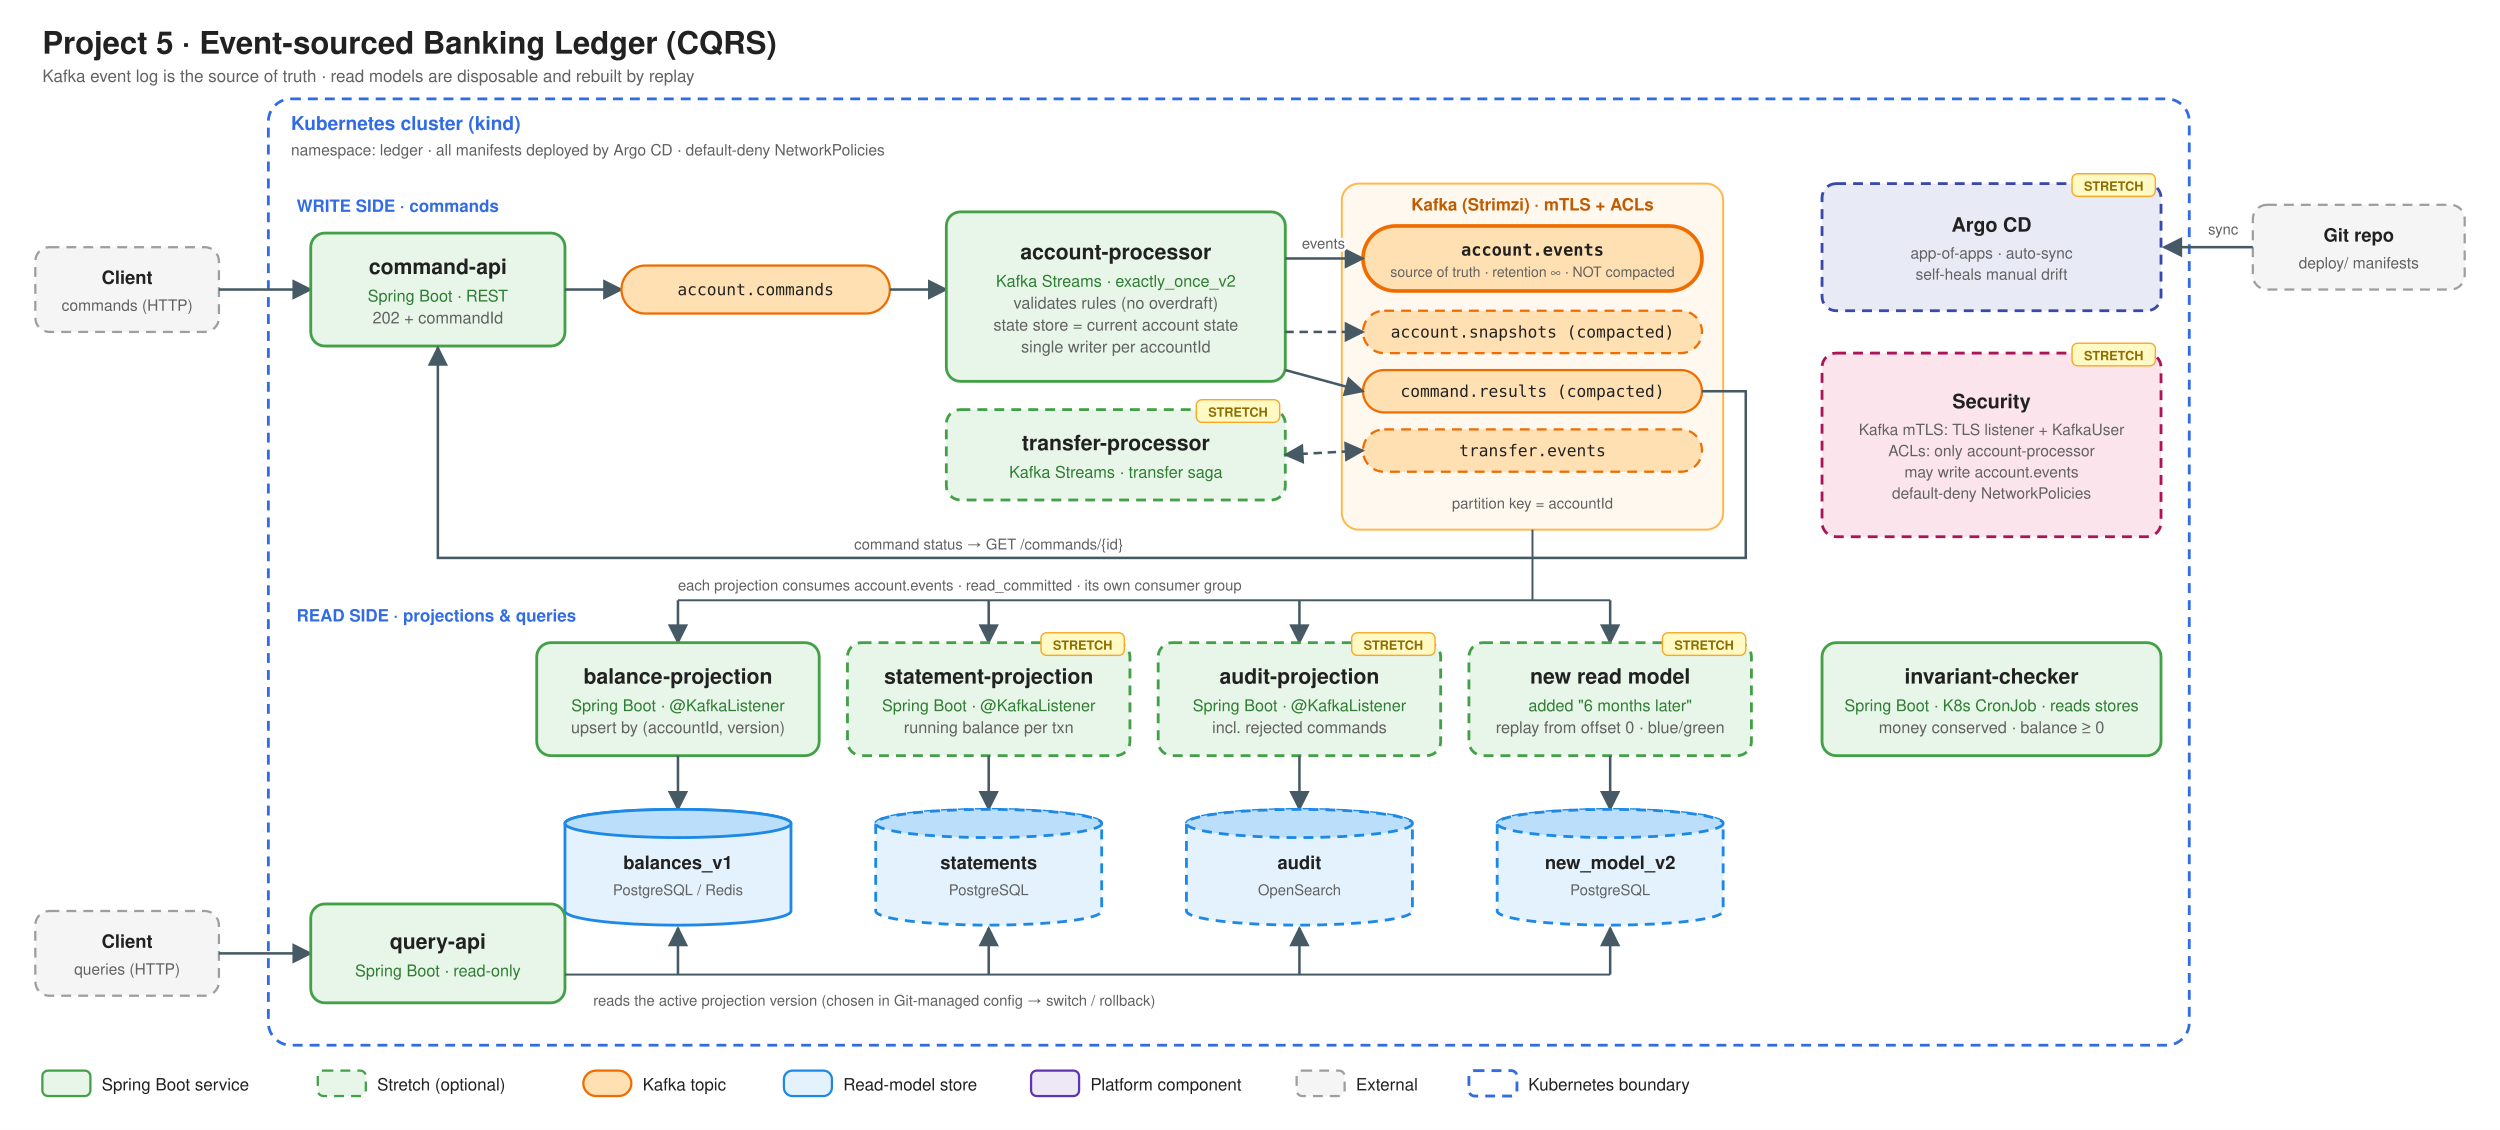
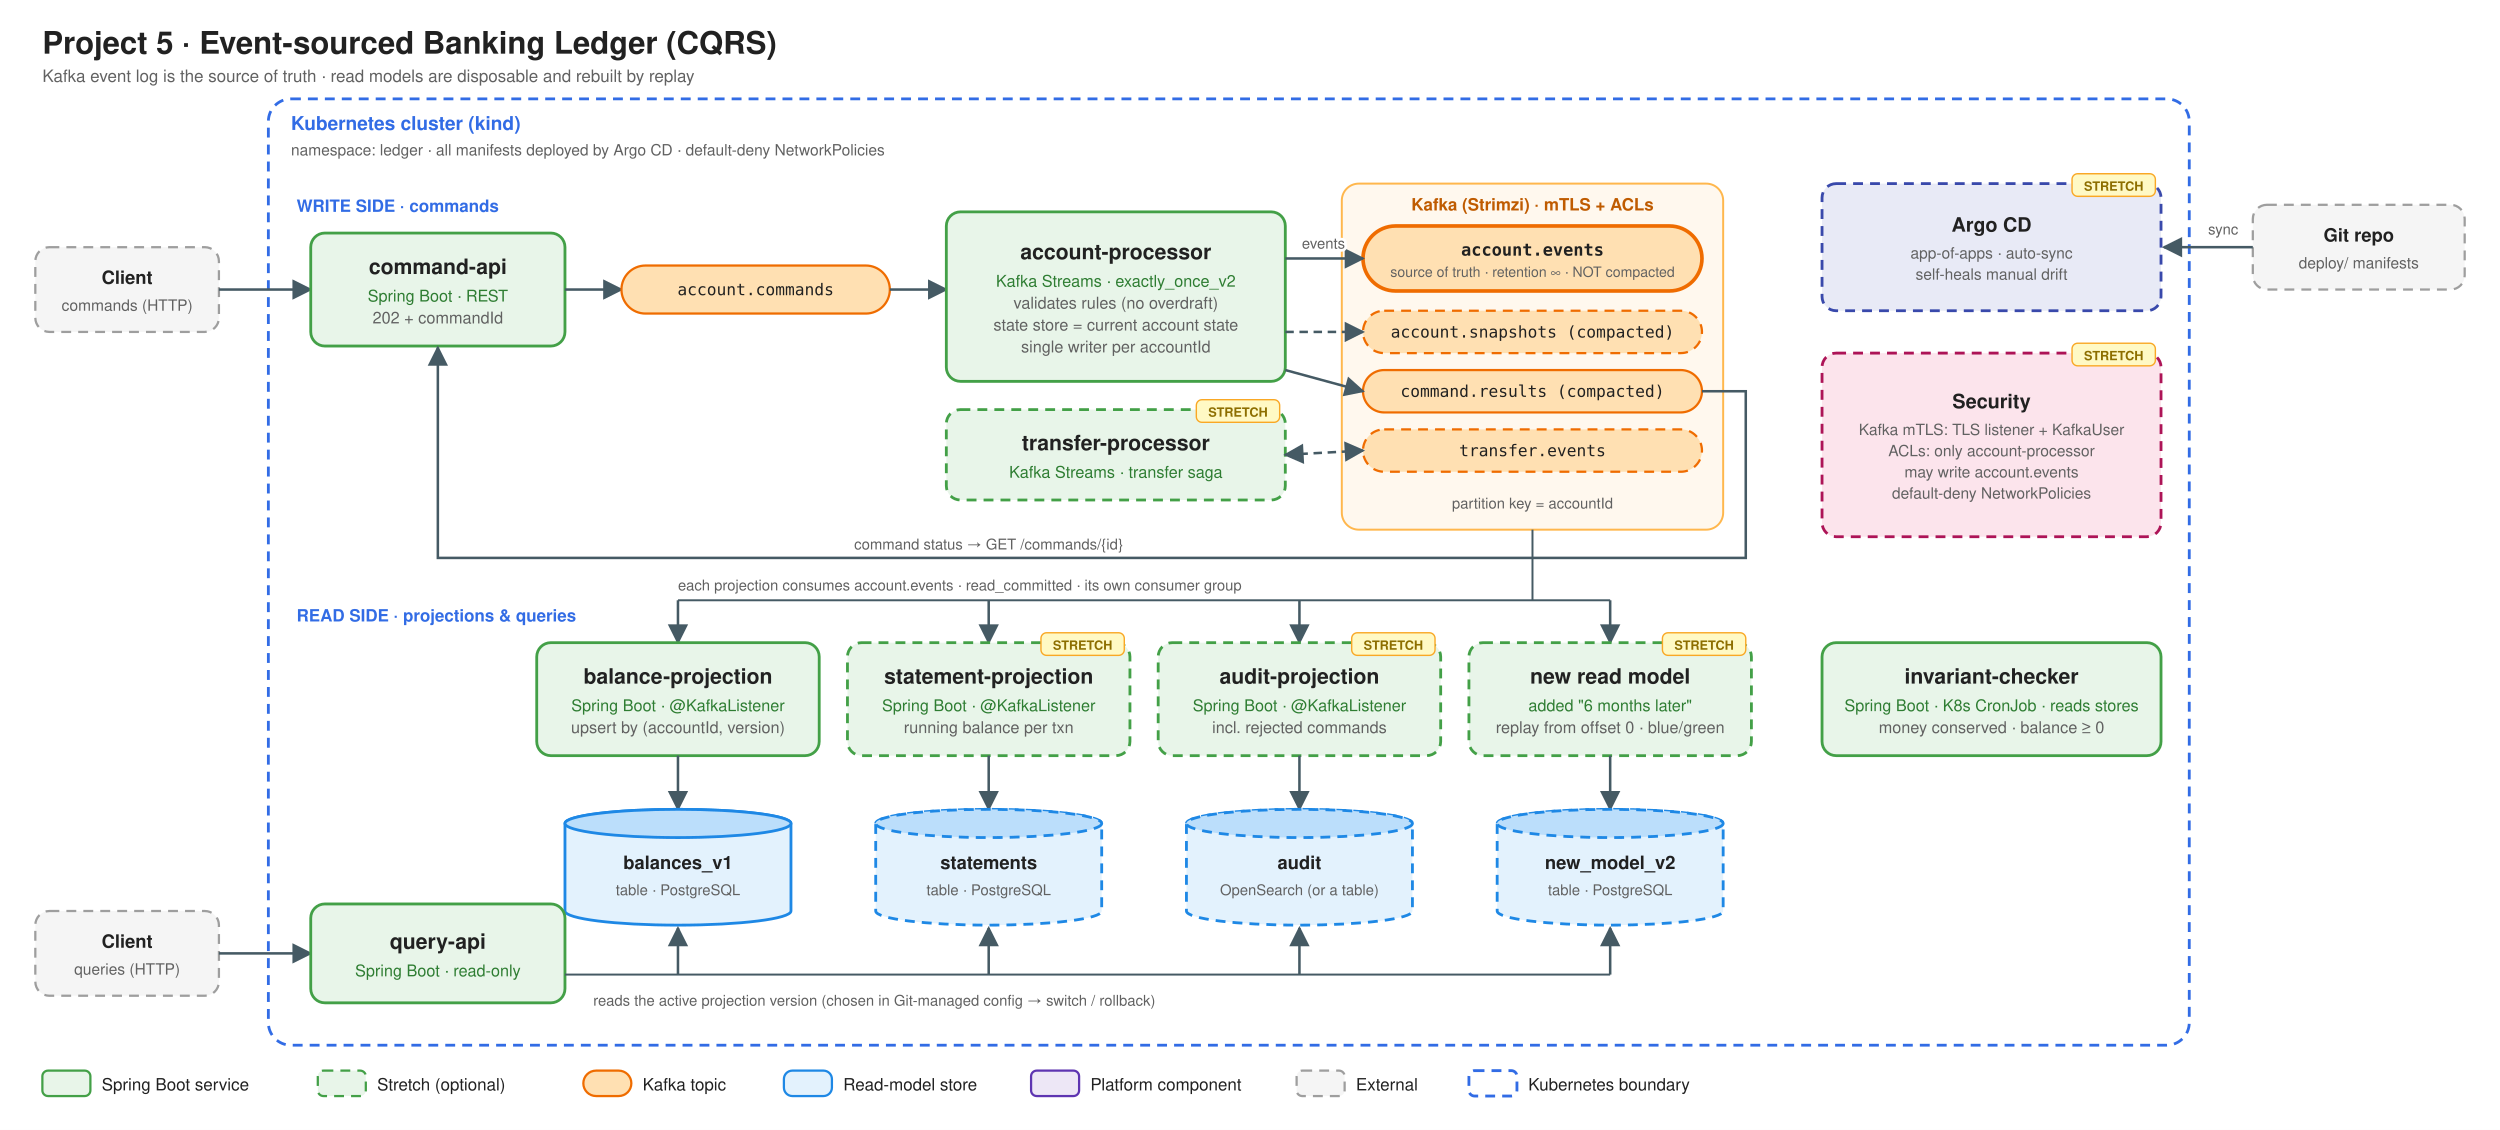
<svg xmlns="http://www.w3.org/2000/svg" width="1770" height="800" viewBox="0 0 1770 800">
  <defs>
    <marker id="arrow" viewBox="0 0 10 10" refX="9" refY="5" markerWidth="8" markerHeight="8" orient="auto">
      <path d="M0,0 L10,5 L0,10 z" fill="#455A64" />
    </marker>
    <marker id="arrowStart" viewBox="0 0 10 10" refX="1" refY="5" markerWidth="8" markerHeight="8" orient="auto">
      <path d="M10,0 L0,5 L10,10 z" fill="#455A64" />
    </marker>
    <marker id="mk-orange" viewBox="0 0 10 10" refX="9" refY="5" markerWidth="8" markerHeight="8" orient="auto">
      <path d="M0,0 L10,5 L0,10 z" fill="#EF6C00" stroke="#EF6C00" stroke-width="1.2" />
    </marker>
    <marker id="mk-red" viewBox="0 0 10 10" refX="9" refY="5" markerWidth="8" markerHeight="8" orient="auto">
      <path d="M0,0 L10,5 L0,10 z" fill="#C62828" stroke="#C62828" stroke-width="1.2" />
    </marker>
    <marker id="mk-grey" viewBox="0 0 10 10" refX="9" refY="5" markerWidth="8" markerHeight="8" orient="auto">
      <path d="M0,1 L9,5 L0,9" fill="#78909C" stroke="#78909C" stroke-width="1.2" />
    </marker>
  </defs>
  <rect width="100%" height="100%" fill="white" />
  <text x="30" y="38" font-family="Helvetica, Arial, sans-serif" font-size="22" font-weight="bold" fill="#212121" text-anchor="start">Project 5 · Event-sourced Banking Ledger (CQRS)</text>
  <text x="30" y="58" font-family="Helvetica, Arial, sans-serif" font-size="12" font-weight="normal" fill="#616161" text-anchor="start">Kafka event log is the source of truth · read models are disposable and rebuilt by replay</text>
  <rect x="190" y="70" width="1360" height="670" rx="16" fill="none" stroke="#326CE5" stroke-width="2" stroke-dasharray="7 5" />
  <text x="206" y="92" font-family="Helvetica, Arial, sans-serif" font-size="13.5" font-weight="bold" fill="#326CE5" text-anchor="start">Kubernetes cluster (kind)</text>
  <text x="206" y="110" font-family="Helvetica, Arial, sans-serif" font-size="11" font-weight="normal" fill="#616161" text-anchor="start">namespace: ledger · all manifests deployed by Argo CD · default-deny NetworkPolicies</text>
  <text x="210" y="150" font-family="Helvetica, Arial, sans-serif" font-size="12" font-weight="bold" fill="#326CE5" text-anchor="start">WRITE SIDE · commands</text>
  <rect x="25" y="175" width="130" height="60" rx="10" fill="#F5F5F5" stroke="#9E9E9E" stroke-width="1.6" stroke-dasharray="7 5" />
  <text x="90.0" y="201.0" font-family="Helvetica, Arial, sans-serif" font-size="13" font-weight="bold" fill="#212121" text-anchor="middle">Client</text>
  <text x="90.0" y="220.0" font-family="Helvetica, Arial, sans-serif" font-size="11" font-weight="normal" fill="#616161" text-anchor="middle">commands (HTTP)</text>
  <polyline points="155,205 220,205" fill="none" stroke="#455A64" stroke-width="1.8" marker-end="url(#arrow)" />
  <rect x="220" y="165" width="180" height="80" rx="10" fill="#E8F5E9" stroke="#43A047" stroke-width="2" />
  <text x="310.0" y="194.0" font-family="Helvetica, Arial, sans-serif" font-size="15" font-weight="bold" fill="#212121" text-anchor="middle">command-api</text>
  <text x="310.0" y="213.5" font-family="Helvetica, Arial, sans-serif" font-size="11.5" font-weight="normal" fill="#2E7D32" text-anchor="middle">Spring Boot · REST</text>
  <text x="310.0" y="229.0" font-family="Helvetica, Arial, sans-serif" font-size="11.5" font-weight="normal" fill="#616161" text-anchor="middle">202 + commandId</text>
  <polyline points="400,205 440,205" fill="none" stroke="#455A64" stroke-width="1.8" marker-end="url(#arrow)" />
  <rect x="440" y="188" width="190" height="34" rx="17.0" fill="#FFE0B2" stroke="#EF6C00" stroke-width="1.6" />
  <text x="535.0" y="209.0" font-family="Menlo, Consolas, monospace" font-size="11.5" font-weight="normal" fill="#212121" text-anchor="middle">account.commands</text>
  <polyline points="630,205 670,205" fill="none" stroke="#455A64" stroke-width="1.8" marker-end="url(#arrow)" />
  <rect x="670" y="150" width="240" height="120" rx="10" fill="#E8F5E9" stroke="#43A047" stroke-width="2" />
  <text x="790.0" y="183.5" font-family="Helvetica, Arial, sans-serif" font-size="15" font-weight="bold" fill="#212121" text-anchor="middle">account-processor</text>
  <text x="790.0" y="203.0" font-family="Helvetica, Arial, sans-serif" font-size="11.5" font-weight="normal" fill="#2E7D32" text-anchor="middle">Kafka Streams · exactly_once_v2</text>
  <text x="790.0" y="218.5" font-family="Helvetica, Arial, sans-serif" font-size="11.5" font-weight="normal" fill="#616161" text-anchor="middle">validates rules (no overdraft)</text>
  <text x="790.0" y="234.0" font-family="Helvetica, Arial, sans-serif" font-size="11.5" font-weight="normal" fill="#616161" text-anchor="middle">state store = current account state</text>
  <text x="790.0" y="249.5" font-family="Helvetica, Arial, sans-serif" font-size="11.5" font-weight="normal" fill="#616161" text-anchor="middle">single writer per accountId</text>
  <rect x="670" y="290" width="240" height="64" rx="10" fill="#E8F5E9" stroke="#43A047" stroke-width="2" stroke-dasharray="7 5" />
  <text x="790.0" y="318.75" font-family="Helvetica, Arial, sans-serif" font-size="15" font-weight="bold" fill="#212121" text-anchor="middle">transfer-processor</text>
  <text x="790.0" y="338.25" font-family="Helvetica, Arial, sans-serif" font-size="11.5" font-weight="normal" fill="#2E7D32" text-anchor="middle">Kafka Streams · transfer saga</text>
  <rect x="847" y="283" width="59" height="16" rx="4" fill="#FFF9C4" stroke="#F9A825" stroke-width="1" />
  <text x="876.5" y="295" font-family="Helvetica, Arial, sans-serif" font-size="9" font-weight="bold" fill="#8D6E00" text-anchor="middle">STRETCH</text>
  <rect x="950" y="130" width="270" height="245" rx="12" fill="#FFF8EE" stroke="#FFB74D" stroke-width="1.4" />
  <text x="1085.0" y="149" font-family="Helvetica, Arial, sans-serif" font-size="12" font-weight="bold" fill="#BF5B00" text-anchor="middle">Kafka (Strimzi) · mTLS + ACLs</text>
  <rect x="965" y="160" width="240" height="46" rx="23.0" fill="#FFE0B2" stroke="#EF6C00" stroke-width="2.6" />
  <text x="1085.0" y="181.0" font-family="Menlo, Consolas, monospace" font-size="12" font-weight="bold" fill="#212121" text-anchor="middle">account.events</text>
  <text x="1085.0" y="196.0" font-family="Helvetica, Arial, sans-serif" font-size="10" font-weight="normal" fill="#616161" text-anchor="middle">source of truth · retention ∞ · NOT compacted</text>
  <rect x="965" y="220" width="240" height="30" rx="15.0" fill="#FFE0B2" stroke="#EF6C00" stroke-width="1.6" stroke-dasharray="7 5" />
  <text x="1085.0" y="239.0" font-family="Menlo, Consolas, monospace" font-size="11.5" font-weight="normal" fill="#212121" text-anchor="middle">account.snapshots (compacted)</text>
  <rect x="965" y="262" width="240" height="30" rx="15.0" fill="#FFE0B2" stroke="#EF6C00" stroke-width="1.6" />
  <text x="1085.0" y="281.0" font-family="Menlo, Consolas, monospace" font-size="11.5" font-weight="normal" fill="#212121" text-anchor="middle">command.results (compacted)</text>
  <rect x="965" y="304" width="240" height="30" rx="15.0" fill="#FFE0B2" stroke="#EF6C00" stroke-width="1.6" stroke-dasharray="7 5" />
  <text x="1085.0" y="323.0" font-family="Menlo, Consolas, monospace" font-size="11.5" font-weight="normal" fill="#212121" text-anchor="middle">transfer.events</text>
  <text x="1085" y="360" font-family="Helvetica, Arial, sans-serif" font-size="10.5" font-weight="normal" fill="#616161" text-anchor="middle">partition key = accountId</text>
  <polyline points="910,183 965,183" fill="none" stroke="#455A64" stroke-width="1.8" marker-end="url(#arrow)" />
  <text x="937" y="176" font-family="Helvetica, Arial, sans-serif" font-size="10.5" font-weight="normal" fill="#616161" text-anchor="middle" stroke="white" stroke-width="4" paint-order="stroke">events</text>
  <polyline points="910,235 965,235" fill="none" stroke="#455A64" stroke-width="1.8" stroke-dasharray="6 4" marker-end="url(#arrow)" />
  <polyline points="910,262 965,277" fill="none" stroke="#455A64" stroke-width="1.8" marker-end="url(#arrow)" />
  <polyline points="910,322 965,319" fill="none" stroke="#455A64" stroke-width="1.8" stroke-dasharray="6 4" marker-end="url(#arrow)" marker-start="url(#arrowStart)" />
  <polyline points="1205,277 1236,277 1236,395 310,395 310,246" fill="none" stroke="#455A64" stroke-width="1.8" marker-end="url(#arrow)" />
  <text x="700" y="389" font-family="Helvetica, Arial, sans-serif" font-size="10.5" font-weight="normal" fill="#616161" text-anchor="middle" stroke="white" stroke-width="4" paint-order="stroke">command status → GET /commands/{id}</text>
  <text x="210" y="440" font-family="Helvetica, Arial, sans-serif" font-size="12" font-weight="bold" fill="#326CE5" text-anchor="start">READ SIDE · projections &amp; queries</text>
  <polyline points="1085,375 1085,425" fill="none" stroke="#455A64" stroke-width="1.4" />
  <polyline points="480.0,425 1140.0,425" fill="none" stroke="#455A64" stroke-width="1.4" />
  <text x="480.0" y="418" font-family="Helvetica, Arial, sans-serif" font-size="10.5" font-weight="normal" fill="#616161" text-anchor="start" stroke="white" stroke-width="4" paint-order="stroke">each projection consumes account.events · read_committed · its own consumer group</text>
  <polyline points="480.0,425 480.0,455" fill="none" stroke="#455A64" stroke-width="1.8" marker-end="url(#arrow)" />
  <rect x="380" y="455" width="200" height="80" rx="10" fill="#E8F5E9" stroke="#43A047" stroke-width="2" />
  <text x="480.0" y="484.0" font-family="Helvetica, Arial, sans-serif" font-size="15" font-weight="bold" fill="#212121" text-anchor="middle">balance-projection</text>
  <text x="480.0" y="503.5" font-family="Helvetica, Arial, sans-serif" font-size="11.5" font-weight="normal" fill="#2E7D32" text-anchor="middle">Spring Boot · @KafkaListener</text>
  <text x="480.0" y="519.0" font-family="Helvetica, Arial, sans-serif" font-size="11.5" font-weight="normal" fill="#616161" text-anchor="middle">upsert by (accountId, version)</text>
  <polyline points="480.0,535 480.0,573" fill="none" stroke="#455A64" stroke-width="1.8" marker-end="url(#arrow)" />
  <path d="M400,583 A80.0,10 0 0 1 560,583 V645 A80.0,10 0 0 1 400,645 Z" fill="#E3F2FD" stroke="#1E88E5" stroke-width="2" />
  <ellipse cx="480.0" cy="583" rx="80.0" ry="10" fill="#BBDEFB" stroke="#1E88E5" stroke-width="2" />
  <text x="480.0" y="615.25" font-family="Helvetica, Arial, sans-serif" font-size="13" font-weight="bold" fill="#212121" text-anchor="middle">balances_v1</text>
-   <text x="480.0" y="633.75" font-family="Helvetica, Arial, sans-serif" font-size="10.5" font-weight="normal" fill="#616161" text-anchor="middle">PostgreSQL / Redis</text>
+   <text x="480.0" y="633.75" font-family="Helvetica, Arial, sans-serif" font-size="10.5" font-weight="normal" fill="#616161" text-anchor="middle">table · PostgreSQL</text>
  <polyline points="700.0,425 700.0,455" fill="none" stroke="#455A64" stroke-width="1.8" marker-end="url(#arrow)" />
  <rect x="600" y="455" width="200" height="80" rx="10" fill="#E8F5E9" stroke="#43A047" stroke-width="2" stroke-dasharray="7 5" />
  <text x="700.0" y="484.0" font-family="Helvetica, Arial, sans-serif" font-size="15" font-weight="bold" fill="#212121" text-anchor="middle">statement-projection</text>
  <text x="700.0" y="503.5" font-family="Helvetica, Arial, sans-serif" font-size="11.5" font-weight="normal" fill="#2E7D32" text-anchor="middle">Spring Boot · @KafkaListener</text>
  <text x="700.0" y="519.0" font-family="Helvetica, Arial, sans-serif" font-size="11.5" font-weight="normal" fill="#616161" text-anchor="middle">running balance per txn</text>
  <rect x="737" y="448" width="59" height="16" rx="4" fill="#FFF9C4" stroke="#F9A825" stroke-width="1" />
  <text x="766.5" y="460" font-family="Helvetica, Arial, sans-serif" font-size="9" font-weight="bold" fill="#8D6E00" text-anchor="middle">STRETCH</text>
  <polyline points="700.0,535 700.0,573" fill="none" stroke="#455A64" stroke-width="1.8" marker-end="url(#arrow)" />
  <path d="M620,583 A80.0,10 0 0 1 780,583 V645 A80.0,10 0 0 1 620,645 Z" fill="#E3F2FD" stroke="#1E88E5" stroke-width="2" stroke-dasharray="7 5" />
  <ellipse cx="700.0" cy="583" rx="80.0" ry="10" fill="#BBDEFB" stroke="#1E88E5" stroke-width="2" stroke-dasharray="7 5" />
  <text x="700.0" y="615.25" font-family="Helvetica, Arial, sans-serif" font-size="13" font-weight="bold" fill="#212121" text-anchor="middle">statements</text>
-   <text x="700.0" y="633.75" font-family="Helvetica, Arial, sans-serif" font-size="10.5" font-weight="normal" fill="#616161" text-anchor="middle">PostgreSQL</text>
+   <text x="700.0" y="633.75" font-family="Helvetica, Arial, sans-serif" font-size="10.5" font-weight="normal" fill="#616161" text-anchor="middle">table · PostgreSQL</text>
  <polyline points="920.0,425 920.0,455" fill="none" stroke="#455A64" stroke-width="1.8" marker-end="url(#arrow)" />
  <rect x="820" y="455" width="200" height="80" rx="10" fill="#E8F5E9" stroke="#43A047" stroke-width="2" stroke-dasharray="7 5" />
  <text x="920.0" y="484.0" font-family="Helvetica, Arial, sans-serif" font-size="15" font-weight="bold" fill="#212121" text-anchor="middle">audit-projection</text>
  <text x="920.0" y="503.5" font-family="Helvetica, Arial, sans-serif" font-size="11.5" font-weight="normal" fill="#2E7D32" text-anchor="middle">Spring Boot · @KafkaListener</text>
  <text x="920.0" y="519.0" font-family="Helvetica, Arial, sans-serif" font-size="11.5" font-weight="normal" fill="#616161" text-anchor="middle">incl. rejected commands</text>
  <rect x="957" y="448" width="59" height="16" rx="4" fill="#FFF9C4" stroke="#F9A825" stroke-width="1" />
  <text x="986.5" y="460" font-family="Helvetica, Arial, sans-serif" font-size="9" font-weight="bold" fill="#8D6E00" text-anchor="middle">STRETCH</text>
  <polyline points="920.0,535 920.0,573" fill="none" stroke="#455A64" stroke-width="1.8" marker-end="url(#arrow)" />
  <path d="M840,583 A80.0,10 0 0 1 1000,583 V645 A80.0,10 0 0 1 840,645 Z" fill="#E3F2FD" stroke="#1E88E5" stroke-width="2" stroke-dasharray="7 5" />
  <ellipse cx="920.0" cy="583" rx="80.0" ry="10" fill="#BBDEFB" stroke="#1E88E5" stroke-width="2" stroke-dasharray="7 5" />
  <text x="920.0" y="615.25" font-family="Helvetica, Arial, sans-serif" font-size="13" font-weight="bold" fill="#212121" text-anchor="middle">audit</text>
-   <text x="920.0" y="633.75" font-family="Helvetica, Arial, sans-serif" font-size="10.5" font-weight="normal" fill="#616161" text-anchor="middle">OpenSearch</text>
+   <text x="920.0" y="633.75" font-family="Helvetica, Arial, sans-serif" font-size="10.5" font-weight="normal" fill="#616161" text-anchor="middle">OpenSearch (or a table)</text>
  <polyline points="1140.0,425 1140.0,455" fill="none" stroke="#455A64" stroke-width="1.8" marker-end="url(#arrow)" />
  <rect x="1040" y="455" width="200" height="80" rx="10" fill="#E8F5E9" stroke="#43A047" stroke-width="2" stroke-dasharray="7 5" />
  <text x="1140.0" y="484.0" font-family="Helvetica, Arial, sans-serif" font-size="15" font-weight="bold" fill="#212121" text-anchor="middle">new read model</text>
  <text x="1140.0" y="503.5" font-family="Helvetica, Arial, sans-serif" font-size="11.5" font-weight="normal" fill="#2E7D32" text-anchor="middle">added "6 months later"</text>
  <text x="1140.0" y="519.0" font-family="Helvetica, Arial, sans-serif" font-size="11.5" font-weight="normal" fill="#616161" text-anchor="middle">replay from offset 0 · blue/green</text>
  <rect x="1177" y="448" width="59" height="16" rx="4" fill="#FFF9C4" stroke="#F9A825" stroke-width="1" />
  <text x="1206.5" y="460" font-family="Helvetica, Arial, sans-serif" font-size="9" font-weight="bold" fill="#8D6E00" text-anchor="middle">STRETCH</text>
  <polyline points="1140.0,535 1140.0,573" fill="none" stroke="#455A64" stroke-width="1.8" marker-end="url(#arrow)" />
  <path d="M1060,583 A80.0,10 0 0 1 1220,583 V645 A80.0,10 0 0 1 1060,645 Z" fill="#E3F2FD" stroke="#1E88E5" stroke-width="2" stroke-dasharray="7 5" />
  <ellipse cx="1140.0" cy="583" rx="80.0" ry="10" fill="#BBDEFB" stroke="#1E88E5" stroke-width="2" stroke-dasharray="7 5" />
  <text x="1140.0" y="615.25" font-family="Helvetica, Arial, sans-serif" font-size="13" font-weight="bold" fill="#212121" text-anchor="middle">new_model_v2</text>
-   <text x="1140.0" y="633.75" font-family="Helvetica, Arial, sans-serif" font-size="10.5" font-weight="normal" fill="#616161" text-anchor="middle">PostgreSQL</text>
+   <text x="1140.0" y="633.75" font-family="Helvetica, Arial, sans-serif" font-size="10.5" font-weight="normal" fill="#616161" text-anchor="middle">table · PostgreSQL</text>
  <rect x="25" y="645" width="130" height="60" rx="10" fill="#F5F5F5" stroke="#9E9E9E" stroke-width="1.6" stroke-dasharray="7 5" />
  <text x="90.0" y="671.0" font-family="Helvetica, Arial, sans-serif" font-size="13" font-weight="bold" fill="#212121" text-anchor="middle">Client</text>
  <text x="90.0" y="690.0" font-family="Helvetica, Arial, sans-serif" font-size="11" font-weight="normal" fill="#616161" text-anchor="middle">queries (HTTP)</text>
  <polyline points="155,675 220,675" fill="none" stroke="#455A64" stroke-width="1.8" marker-end="url(#arrow)" />
  <rect x="220" y="640" width="180" height="70" rx="10" fill="#E8F5E9" stroke="#43A047" stroke-width="2" />
  <text x="310.0" y="671.75" font-family="Helvetica, Arial, sans-serif" font-size="15" font-weight="bold" fill="#212121" text-anchor="middle">query-api</text>
  <text x="310.0" y="691.25" font-family="Helvetica, Arial, sans-serif" font-size="11.5" font-weight="normal" fill="#2E7D32" text-anchor="middle">Spring Boot · read-only</text>
  <polyline points="400,690 1140.0,690" fill="none" stroke="#455A64" stroke-width="1.4" />
  <polyline points="480.0,690 480.0,657" fill="none" stroke="#455A64" stroke-width="1.8" marker-end="url(#arrow)" />
  <polyline points="700.0,690 700.0,657" fill="none" stroke="#455A64" stroke-width="1.8" marker-end="url(#arrow)" />
  <polyline points="920.0,690 920.0,657" fill="none" stroke="#455A64" stroke-width="1.8" marker-end="url(#arrow)" />
  <polyline points="1140.0,690 1140.0,657" fill="none" stroke="#455A64" stroke-width="1.8" marker-end="url(#arrow)" />
  <text x="420" y="712" font-family="Helvetica, Arial, sans-serif" font-size="10.5" font-weight="normal" fill="#616161" text-anchor="start">reads the active projection version (chosen in Git-managed config → switch / rollback)</text>
  <rect x="1290" y="130" width="240" height="90" rx="10" fill="#E8EAF6" stroke="#3949AB" stroke-width="2" stroke-dasharray="7 5" />
  <text x="1410.0" y="164.0" font-family="Helvetica, Arial, sans-serif" font-size="14" font-weight="bold" fill="#212121" text-anchor="middle">Argo CD</text>
  <text x="1410.0" y="183.0" font-family="Helvetica, Arial, sans-serif" font-size="11" font-weight="normal" fill="#616161" text-anchor="middle">app-of-apps · auto-sync</text>
  <text x="1410.0" y="198.0" font-family="Helvetica, Arial, sans-serif" font-size="11" font-weight="normal" fill="#616161" text-anchor="middle">self-heals manual drift</text>
  <rect x="1467" y="123" width="59" height="16" rx="4" fill="#FFF9C4" stroke="#F9A825" stroke-width="1" />
  <text x="1496.5" y="135" font-family="Helvetica, Arial, sans-serif" font-size="9" font-weight="bold" fill="#8D6E00" text-anchor="middle">STRETCH</text>
  <rect x="1595" y="145" width="150" height="60" rx="10" fill="#F5F5F5" stroke="#9E9E9E" stroke-width="1.6" stroke-dasharray="7 5" />
  <text x="1670.0" y="171.0" font-family="Helvetica, Arial, sans-serif" font-size="13" font-weight="bold" fill="#212121" text-anchor="middle">Git repo</text>
  <text x="1670.0" y="190.0" font-family="Helvetica, Arial, sans-serif" font-size="11" font-weight="normal" fill="#616161" text-anchor="middle">deploy/ manifests</text>
  <polyline points="1595,175 1532,175" fill="none" stroke="#455A64" stroke-width="1.8" marker-end="url(#arrow)" />
  <text x="1574" y="166" font-family="Helvetica, Arial, sans-serif" font-size="10.5" font-weight="normal" fill="#616161" text-anchor="middle" stroke="white" stroke-width="4" paint-order="stroke">sync</text>
  <rect x="1290" y="250" width="240" height="130" rx="10" fill="#FCE4EC" stroke="#AD1457" stroke-width="2" stroke-dasharray="7 5" />
  <text x="1410.0" y="289.0" font-family="Helvetica, Arial, sans-serif" font-size="14" font-weight="bold" fill="#212121" text-anchor="middle">Security</text>
  <text x="1410.0" y="308.0" font-family="Helvetica, Arial, sans-serif" font-size="11" font-weight="normal" fill="#616161" text-anchor="middle">Kafka mTLS: TLS listener + KafkaUser</text>
  <text x="1410.0" y="323.0" font-family="Helvetica, Arial, sans-serif" font-size="11" font-weight="normal" fill="#616161" text-anchor="middle">ACLs: only account-processor</text>
  <text x="1410.0" y="338.0" font-family="Helvetica, Arial, sans-serif" font-size="11" font-weight="normal" fill="#616161" text-anchor="middle">may write account.events</text>
  <text x="1410.0" y="353.0" font-family="Helvetica, Arial, sans-serif" font-size="11" font-weight="normal" fill="#616161" text-anchor="middle">default-deny NetworkPolicies</text>
  <rect x="1467" y="243" width="59" height="16" rx="4" fill="#FFF9C4" stroke="#F9A825" stroke-width="1" />
  <text x="1496.5" y="255" font-family="Helvetica, Arial, sans-serif" font-size="9" font-weight="bold" fill="#8D6E00" text-anchor="middle">STRETCH</text>
  <rect x="1290" y="455" width="240" height="80" rx="10" fill="#E8F5E9" stroke="#43A047" stroke-width="2" />
  <text x="1410.0" y="484.0" font-family="Helvetica, Arial, sans-serif" font-size="15" font-weight="bold" fill="#212121" text-anchor="middle">invariant-checker</text>
  <text x="1410.0" y="503.5" font-family="Helvetica, Arial, sans-serif" font-size="11.5" font-weight="normal" fill="#2E7D32" text-anchor="middle">Spring Boot · K8s CronJob · reads stores</text>
  <text x="1410.0" y="519.0" font-family="Helvetica, Arial, sans-serif" font-size="11.5" font-weight="normal" fill="#616161" text-anchor="middle">money conserved · balance ≥ 0</text>
  <rect x="30" y="758" width="34" height="18" rx="4" fill="#E8F5E9" stroke="#43A047" stroke-width="1.6" />
  <text x="72" y="772" font-family="Helvetica, Arial, sans-serif" font-size="12" font-weight="normal" fill="#212121" text-anchor="start">Spring Boot service</text>
  <rect x="225" y="758" width="34" height="18" rx="4" fill="#E8F5E9" stroke="#43A047" stroke-width="1.6" stroke-dasharray="7 5" />
  <text x="267" y="772" font-family="Helvetica, Arial, sans-serif" font-size="12" font-weight="normal" fill="#212121" text-anchor="start">Stretch (optional)</text>
  <rect x="413" y="758" width="34" height="18" rx="9" fill="#FFE0B2" stroke="#EF6C00" stroke-width="1.6" />
  <text x="455" y="772" font-family="Helvetica, Arial, sans-serif" font-size="12" font-weight="normal" fill="#212121" text-anchor="start">Kafka topic</text>
  <rect x="555" y="758" width="34" height="18" rx="6" fill="#E3F2FD" stroke="#1E88E5" stroke-width="1.6" />
  <text x="597" y="772" font-family="Helvetica, Arial, sans-serif" font-size="12" font-weight="normal" fill="#212121" text-anchor="start">Read-model store</text>
  <rect x="730" y="758" width="34" height="18" rx="4" fill="#EDE7F6" stroke="#5E35B1" stroke-width="1.6" />
  <text x="772" y="772" font-family="Helvetica, Arial, sans-serif" font-size="12" font-weight="normal" fill="#212121" text-anchor="start">Platform component</text>
  <rect x="918" y="758" width="34" height="18" rx="4" fill="#F5F5F5" stroke="#9E9E9E" stroke-width="1.6" stroke-dasharray="7 5" />
  <text x="960" y="772" font-family="Helvetica, Arial, sans-serif" font-size="12" font-weight="normal" fill="#212121" text-anchor="start">External</text>
  <rect x="1040" y="758" width="34" height="18" rx="4" fill="none" stroke="#326CE5" stroke-width="2" stroke-dasharray="7 5" />
  <text x="1082" y="772" font-family="Helvetica, Arial, sans-serif" font-size="12" font-weight="normal" fill="#212121" text-anchor="start">Kubernetes boundary</text>
</svg>
